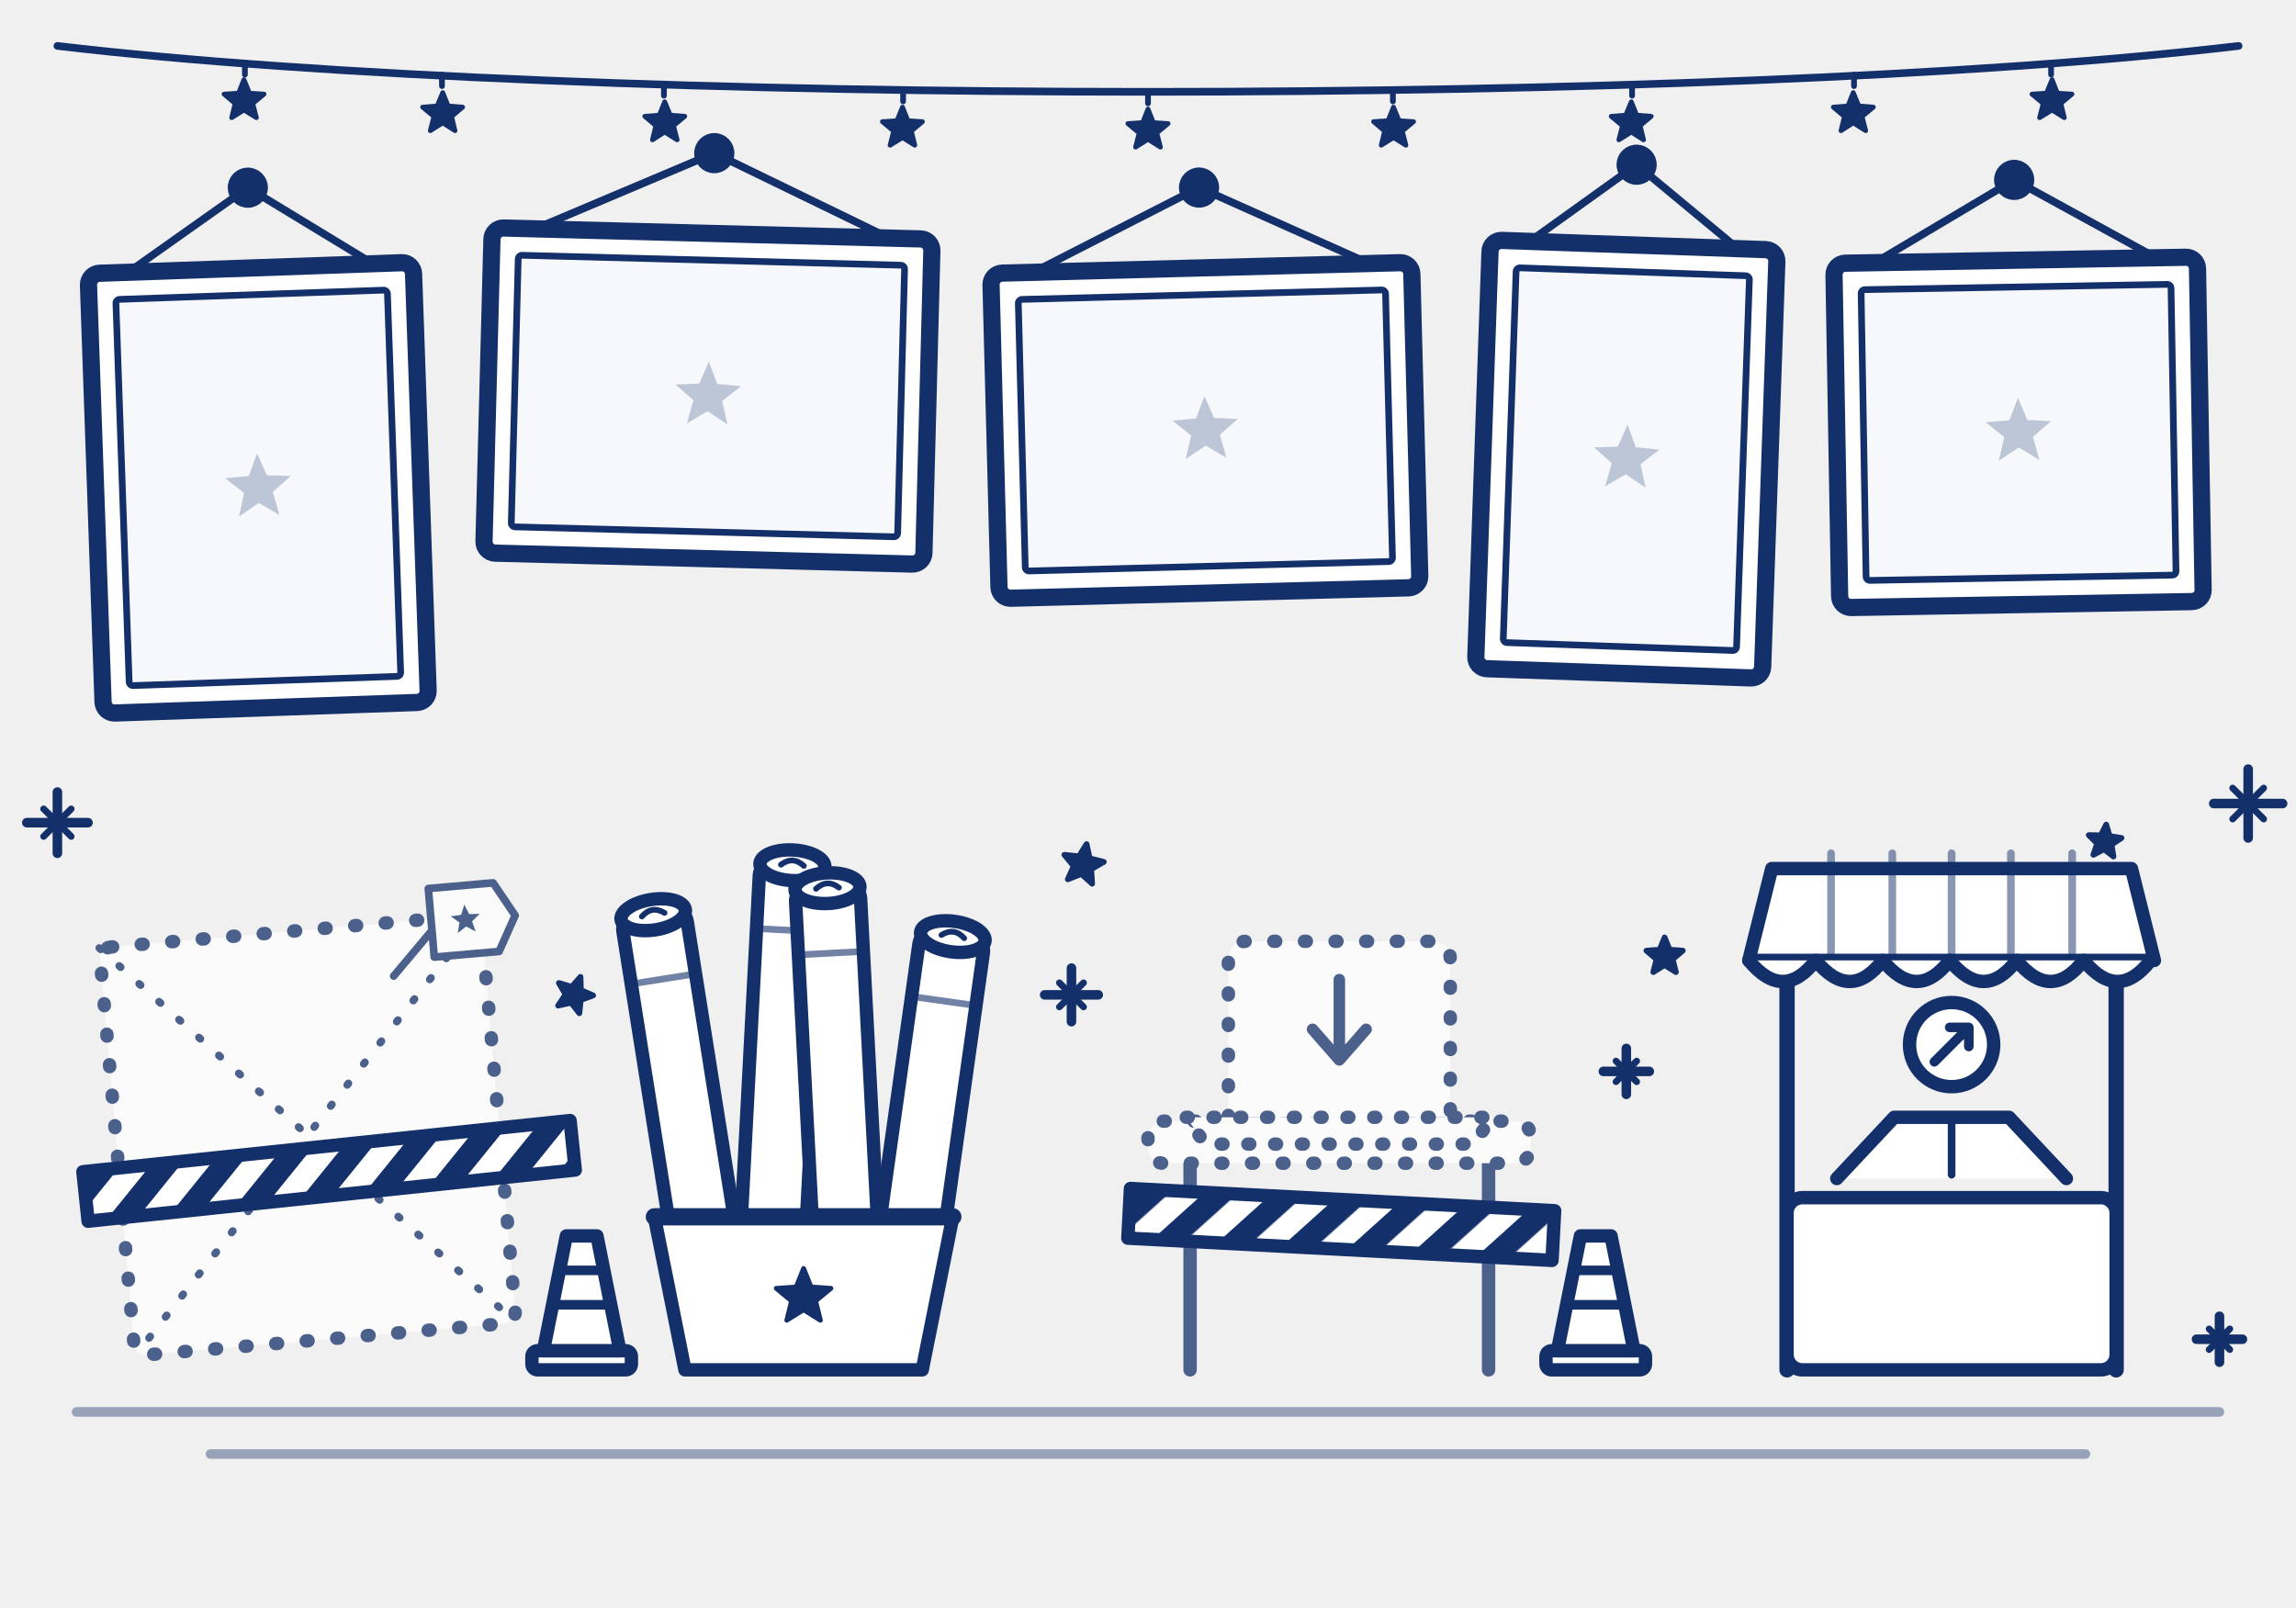
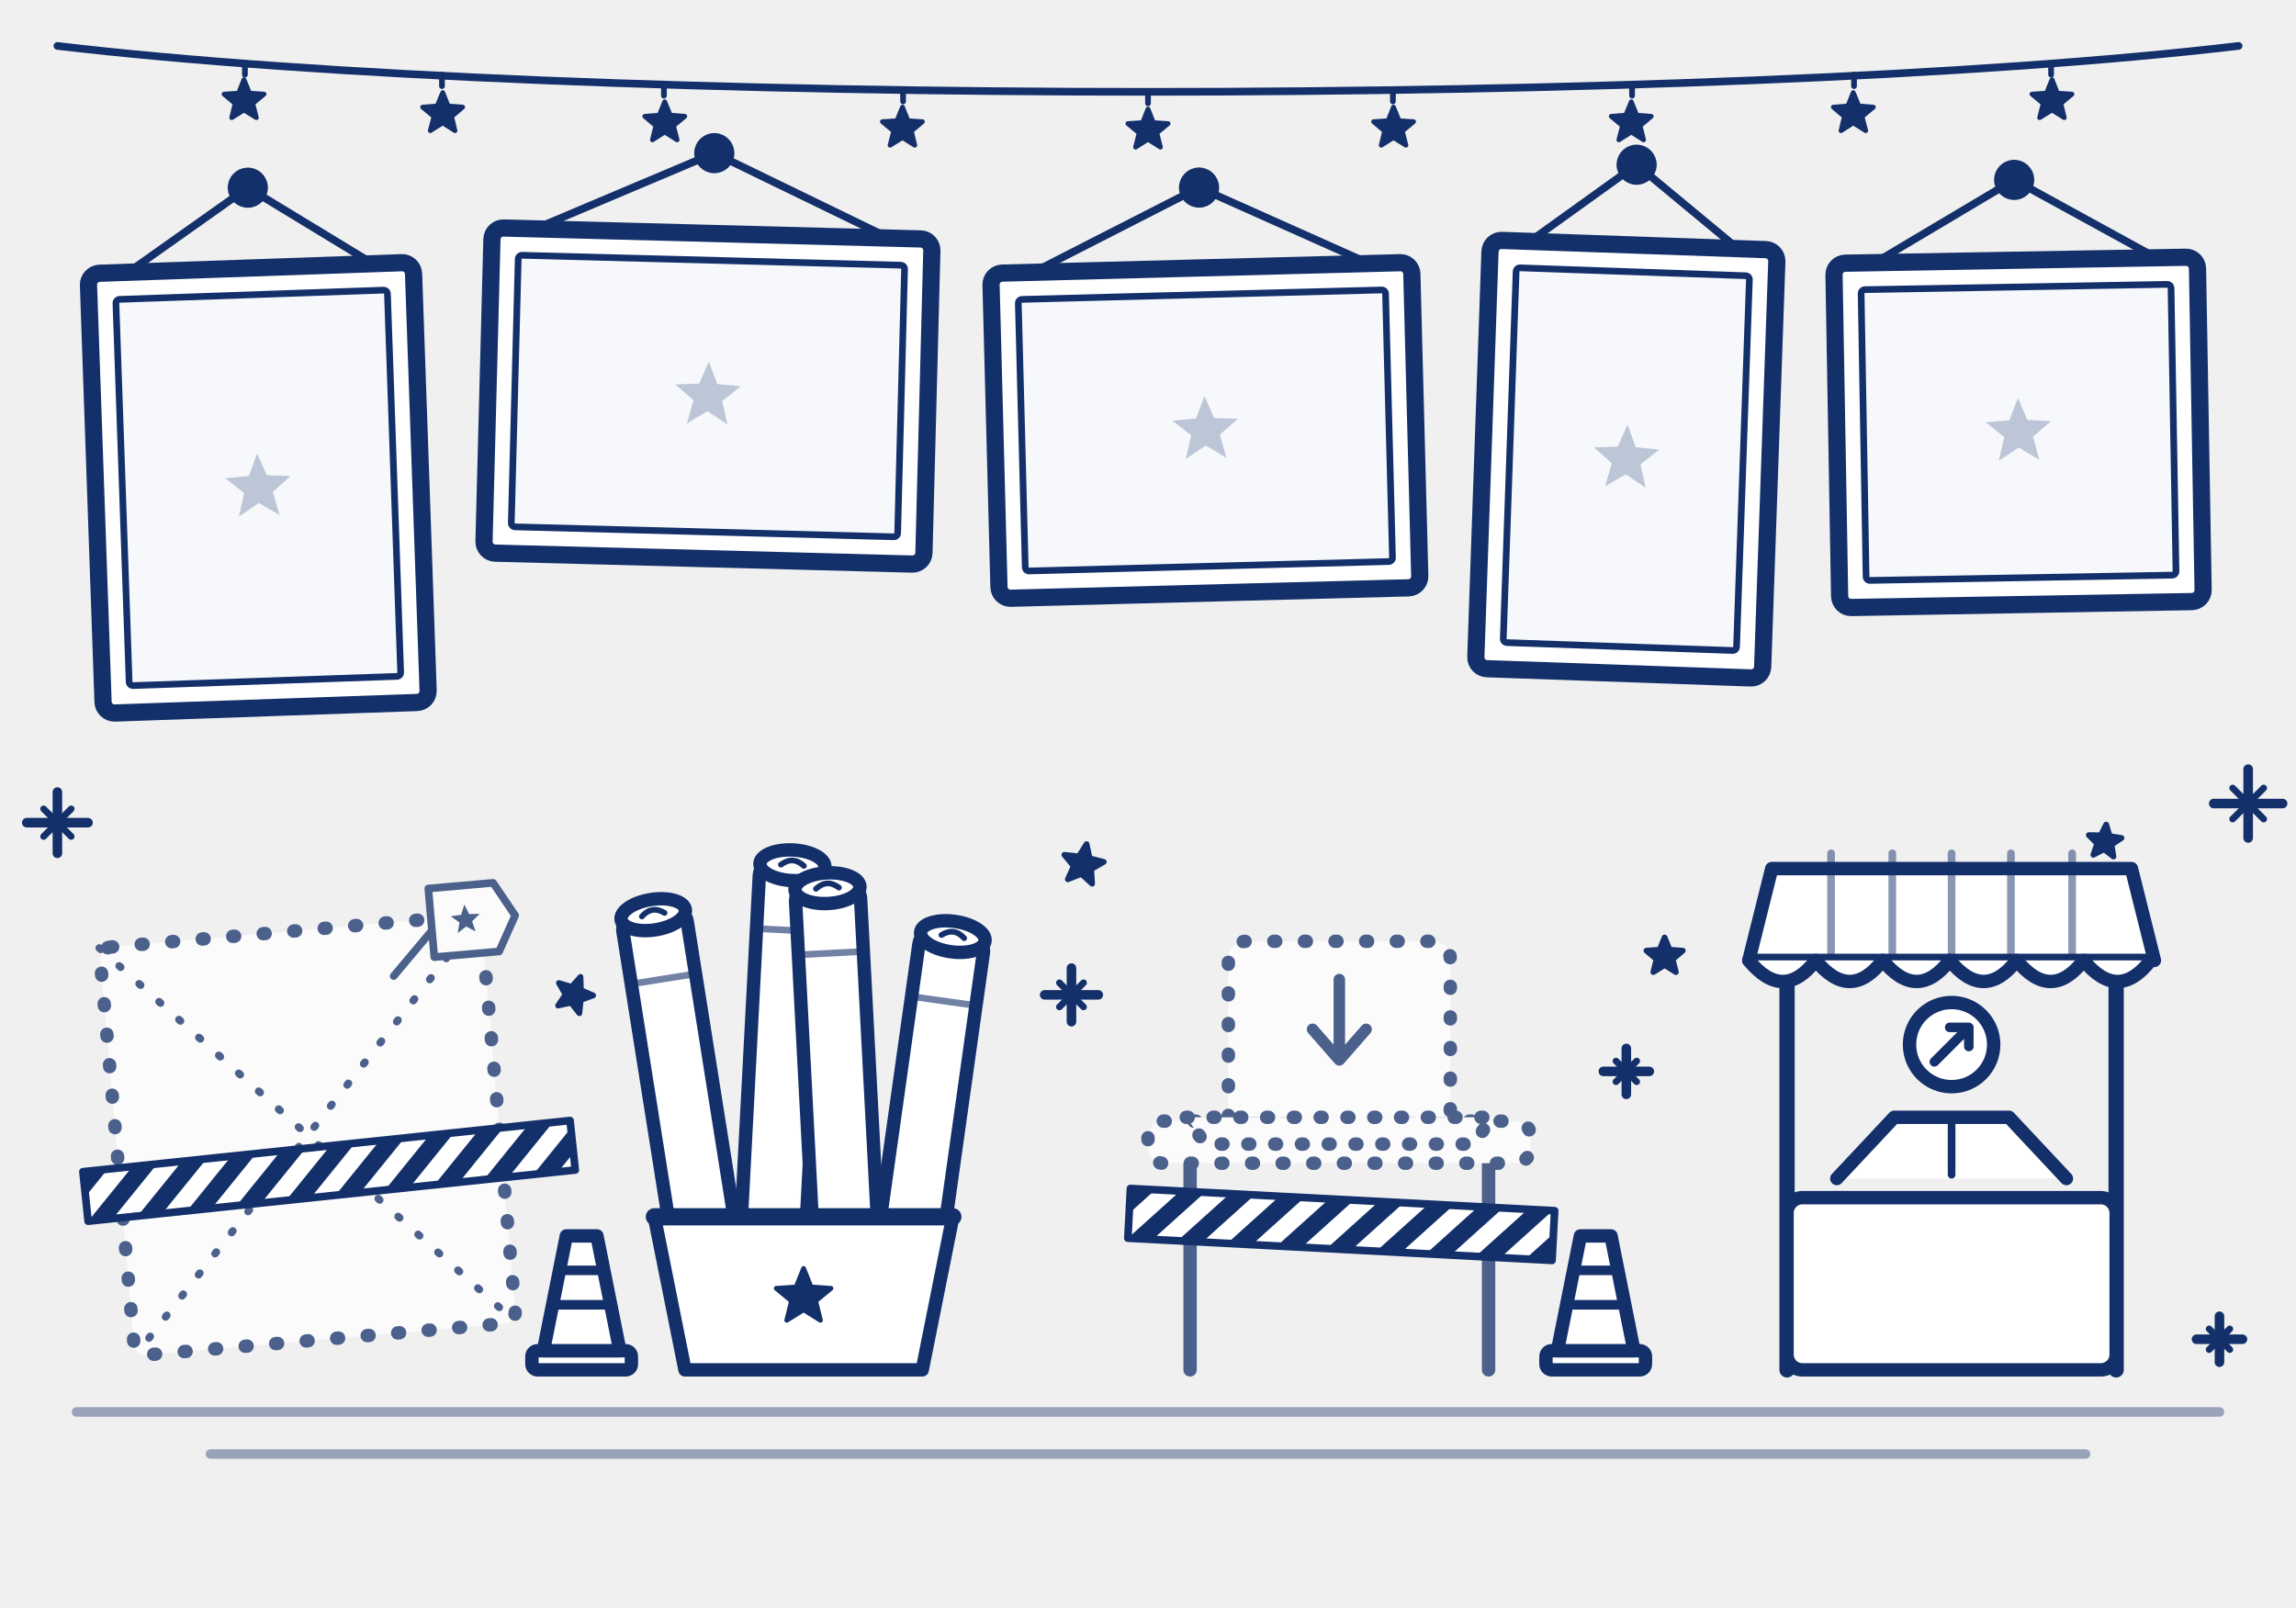
<svg xmlns="http://www.w3.org/2000/svg" viewBox="0 0 1200 840" width="1200" height="840" role="img" aria-labelledby="t">
-   <defs>
-     <pattern id="hz" patternUnits="userSpaceOnUse" width="24" height="24" patternTransform="rotate(45)">
-       <rect width="12" height="24" fill="#14306A" stroke="none" />
-     </pattern>
-   </defs>
  <g fill="none" stroke="#14306A" stroke-width="7" stroke-linecap="round" stroke-linejoin="round">
    <path d="M30 24 C 300 56, 900 56, 1170 24" stroke-width="4" />
    <path d="M127.5 41.6 L130.4 48.7 L138.0 49.2 L132.1 54.1 L134.0 61.5 L127.5 57.5 L121.1 61.5 L122.9 54.1 L117.1 49.2 L124.7 48.7 Z" fill="#14306A" stroke-width="2.5" />
    <path d="M128 33 v6" stroke-width="3" />
    <path d="M231.4 48.4 L234.2 55.4 L241.8 56.0 L236.0 60.9 L237.8 68.3 L231.4 64.2 L224.9 68.3 L226.8 60.9 L220.9 56.0 L228.5 55.4 Z" fill="#14306A" stroke-width="2.5" />
    <path d="M231 39 v6" stroke-width="3" />
    <path d="M347.4 53.2 L350.3 60.2 L357.9 60.8 L352.0 65.7 L353.9 73.1 L347.4 69.0 L341.0 73.1 L342.8 65.7 L337.0 60.8 L344.6 60.2 Z" fill="#14306A" stroke-width="2.5" />
    <path d="M347 44 v6" stroke-width="3" />
    <path d="M471.7 56.0 L474.5 63.1 L482.1 63.6 L476.3 68.5 L478.1 75.9 L471.7 71.9 L465.2 75.9 L467.1 68.5 L461.2 63.6 L468.8 63.1 Z" fill="#14306A" stroke-width="2.5" />
    <path d="M472 47 v6" stroke-width="3" />
    <path d="M600.0 57.0 L602.8 64.1 L610.5 64.6 L604.6 69.5 L606.5 76.9 L600.0 72.8 L593.5 76.9 L595.4 69.5 L589.5 64.6 L597.2 64.1 Z" fill="#14306A" stroke-width="2.5" />
    <path d="M600 48 v6" stroke-width="3" />
    <path d="M728.3 56.0 L731.2 63.1 L738.8 63.6 L732.9 68.5 L734.8 75.9 L728.3 71.9 L721.9 75.9 L723.7 68.5 L717.9 63.6 L725.5 63.1 Z" fill="#14306A" stroke-width="2.5" />
    <path d="M728 47 v6" stroke-width="3" />
    <path d="M852.6 53.2 L855.4 60.2 L863.0 60.8 L857.2 65.7 L859.0 73.1 L852.6 69.0 L846.1 73.1 L848.0 65.7 L842.1 60.8 L849.7 60.2 Z" fill="#14306A" stroke-width="2.5" />
    <path d="M853 44 v6" stroke-width="3" />
    <path d="M968.6 48.4 L971.5 55.4 L979.1 56.0 L973.2 60.9 L975.1 68.3 L968.6 64.2 L962.2 68.3 L964.0 60.9 L958.2 56.0 L965.8 55.4 Z" fill="#14306A" stroke-width="2.5" />
    <path d="M969 39 v6" stroke-width="3" />
    <path d="M1072.5 41.6 L1075.3 48.7 L1082.9 49.2 L1077.1 54.1 L1078.9 61.5 L1072.5 57.5 L1066.0 61.5 L1067.9 54.1 L1062.0 49.2 L1069.6 48.7 Z" fill="#14306A" stroke-width="2.5" />
    <path d="M1072 33 v6" stroke-width="3" />
    <g id="canvas-calm-series" transform="rotate(-2.0 135.0 255.0)">
      <path d="M68 142 L135.0 98 L202 142" stroke-width="4" />
      <circle cx="135.0" cy="98" r="7" fill="#14306A" />
      <rect x="50" y="140" width="170" height="230" rx="6" fill="#fff" stroke-width="9" />
      <rect x="64" y="154" width="142" height="202" rx="2" fill="#F6F8FC" stroke-width="3.5" />
      <path d="M135.0 237.0 L139.7 248.6 L152.1 249.4 L142.5 257.4 L145.6 269.6 L135.0 262.9 L124.4 269.6 L127.5 257.4 L117.9 249.4 L130.3 248.6 Z" fill="#14306A" fill-opacity="0.25" stroke="none" />
    </g>
    <g id="canvas-out-of-this-world" transform="rotate(1.5 370.0 207.0)">
      <path d="M273 124 L370.0 80 L467 124" stroke-width="4" />
      <circle cx="370.0" cy="80" r="7" fill="#14306A" />
      <rect x="255" y="122" width="230" height="170" rx="6" fill="#fff" stroke-width="9" />
      <rect x="269" y="136" width="202" height="142" rx="2" fill="#F6F8FC" stroke-width="3.5" />
      <path d="M370.0 189.0 L374.7 200.6 L387.1 201.4 L377.5 209.4 L380.6 221.6 L370.0 214.9 L359.4 221.6 L362.5 209.4 L352.9 201.4 L365.3 200.6 Z" fill="#14306A" fill-opacity="0.25" stroke="none" />
    </g>
    <g id="canvas-oceans-view" transform="rotate(-1.5 630.0 225.0)">
      <path d="M538 142 L630.0 98 L722 142" stroke-width="4" />
      <circle cx="630.0" cy="98" r="7" fill="#14306A" />
      <rect x="520" y="140" width="220" height="170" rx="6" fill="#fff" stroke-width="9" />
      <rect x="534" y="154" width="192" height="142" rx="2" fill="#F6F8FC" stroke-width="3.5" />
      <path d="M630.0 207.0 L634.7 218.6 L647.1 219.4 L637.5 227.4 L640.6 239.6 L630.0 232.9 L619.4 239.6 L622.5 227.4 L612.9 219.4 L625.3 218.6 Z" fill="#14306A" fill-opacity="0.25" stroke="none" />
    </g>
    <g id="canvas-dance-like-you-just-dont-care" transform="rotate(2.0 850.0 240.0)">
      <path d="M793 130 L850.0 86 L907 130" stroke-width="4" />
      <circle cx="850.0" cy="86" r="7" fill="#14306A" />
      <rect x="775" y="128" width="150" height="224" rx="6" fill="#fff" stroke-width="9" />
      <rect x="789" y="142" width="122" height="196" rx="2" fill="#F6F8FC" stroke-width="3.5" />
      <path d="M850.0 222.0 L854.7 233.6 L867.1 234.4 L857.5 242.4 L860.6 254.6 L850.0 247.9 L839.4 254.6 L842.5 242.4 L832.9 234.4 L845.3 233.6 Z" fill="#14306A" fill-opacity="0.25" stroke="none" />
    </g>
    <g id="canvas-unique-one-of-a-kind" transform="rotate(-1.0 1055.0 226.0)">
      <path d="M978 138 L1055.0 94 L1132 138" stroke-width="4" />
      <circle cx="1055.0" cy="94" r="7" fill="#14306A" />
      <rect x="960" y="136" width="190" height="180" rx="6" fill="#fff" stroke-width="9" />
      <rect x="974" y="150" width="162" height="152" rx="2" fill="#F6F8FC" stroke-width="3.5" />
      <path d="M1055.0 208.0 L1059.7 219.6 L1072.1 220.4 L1062.5 228.4 L1065.6 240.6 L1055.0 233.9 L1044.4 240.6 L1047.5 228.4 L1037.9 220.4 L1050.3 219.6 Z" fill="#14306A" fill-opacity="0.25" stroke="none" />
    </g>
    <g id="object-originals" transform="rotate(-5 170 698)" opacity="0.75">
      <rect x="70" y="486" width="200" height="214" rx="6" fill="#fff" stroke-dasharray="1 15" />
      <path d="M70 486 L270 700 M270 486 L70 700" stroke-width="4" stroke-dasharray="1 13" />
      <path d="M110 606 h120" stroke-width="5" stroke-dasharray="1 12" />
      <path d="M222 514 l22 -22" stroke-width="4" />
      <path d="M244 470 h34 l10 18 l-10 18 h-34 z" fill="#fff" stroke-width="4" />
      <path d="M262.0 480.0 L264.1 485.2 L269.6 485.5 L265.3 489.1 L266.7 494.5 L262.0 491.5 L257.3 494.5 L258.7 489.1 L254.4 485.5 L259.9 485.2 Z" fill="#14306A" stroke="none" />
    </g>
    <g id="object-prints">
      <g transform="translate(368,646) rotate(-9)">
        <rect x="-17" y="-170" width="34" height="164" rx="6" fill="#fff" />
        <ellipse cx="0" cy="-170" rx="17" ry="8" fill="#fff" />
        <path d="M-6 -170 q6 -5 12 0" stroke-width="3" />
        <path d="M-17 -136 h34" stroke-width="3.5" stroke-opacity="0.6" />
      </g>
      <g transform="translate(404,646) rotate(3)">
        <rect x="-17" y="-194" width="34" height="188" rx="6" fill="#fff" />
        <ellipse cx="0" cy="-194" rx="17" ry="8" fill="#fff" />
        <path d="M-6 -194 q6 -5 12 0" stroke-width="3" />
        <path d="M-17 -160 h34" stroke-width="3.5" stroke-opacity="0.6" />
      </g>
      <g transform="translate(442,646) rotate(-3)">
        <rect x="-17" y="-182" width="34" height="176" rx="6" fill="#fff" />
        <ellipse cx="0" cy="-182" rx="17" ry="8" fill="#fff" />
        <path d="M-6 -182 q6 -5 12 0" stroke-width="3" />
        <path d="M-17 -148 h34" stroke-width="3.5" stroke-opacity="0.6" />
      </g>
      <g transform="translate(476,646) rotate(8)">
        <rect x="-17" y="-158" width="34" height="152" rx="6" fill="#fff" />
        <ellipse cx="0" cy="-158" rx="17" ry="8" fill="#fff" />
        <path d="M-6 -158 q6 -5 12 0" stroke-width="3" />
        <path d="M-17 -124 h34" stroke-width="3.5" stroke-opacity="0.6" />
      </g>
      <path d="M342 636 H498 L482 716 H358 Z" fill="#fff" />
      <path d="M342 636 H498" stroke-width="9" />
      <path d="M420.0 663.0 L423.9 672.7 L434.3 673.4 L426.3 680.0 L428.8 690.1 L420.0 684.6 L411.2 690.1 L413.7 680.0 L405.7 673.4 L416.1 672.7 Z" fill="#14306A" stroke-width="2.5" />
    </g>
    <g id="object-downloads" opacity="0.75">
      <path d="M622 606 V716 M778 606 V716" />
      <rect x="600" y="586" width="200" height="22" rx="8" fill="#fff" stroke-dasharray="1 15" />
      <path d="M642 584 V502 Q642 492 652 492 H748 Q758 492 758 502 V584" fill="#fff" stroke-dasharray="1 15" />
      <path d="M620 584 H780 L770 598 H630 Z" fill="#fff" stroke-dasharray="1 13" />
      <path d="M700 512 V552 M686 538 L700 554 L714 538" stroke-width="6" />
    </g>
    <g id="object-redbubble">
      <path d="M934 716 V506 M1106 716 V506" stroke-width="8" />
      <path d="M914 502 H1126 L1114 454 H926 Z" fill="#fff" />
      <path d="M957 446 L957 502" stroke-width="4" stroke-opacity="0.5" />
      <path d="M989 446 L989 502" stroke-width="4" stroke-opacity="0.5" />
      <path d="M1020 446 L1020 502" stroke-width="4" stroke-opacity="0.5" />
      <path d="M1051 446 L1051 502" stroke-width="4" stroke-opacity="0.5" />
      <path d="M1083 446 L1083 502" stroke-width="4" stroke-opacity="0.5" />
      <path d="M914 502 q18 22 35 0 q18 22 35 0 q18 22 35 0 q18 22 35 0 q18 22 35 0 q18 22 35 0" fill="#fff" />
      <rect x="934" y="626" width="172" height="90" rx="8" fill="#fff" />
      <path d="M960 616 l30 -32 h60 l30 32" fill="#fff" />
      <path d="M1020 586 v28" stroke-width="4" />
      <g transform="translate(1020,546)">
        <circle r="22" fill="#fff" />
        <path d="M-9 9 L9 -9 M-1 -9 H9 V1" stroke-width="5" />
      </g>
    </g>
    <g transform="rotate(-6 172.0 612)">
-       <rect x="44" y="599" width="256" height="26" fill="#fff" />
-       <rect x="44" y="599" width="256" height="26" fill="url(#hz)" stroke-width="4" />
+       <defs>
+         <clipPath id="tape-a">
+           <rect x="44" y="599" width="256" height="26" />
+         </clipPath>
+       </defs>
+       <rect x="44" y="599" width="256" height="26" fill="#fff" stroke="none" />
+       <g clip-path="url(#tape-a)">
+         <path d="M18 625 L31 625 L57 599 L44 599 Z" fill="#14306A" stroke="none" />
+         <path d="M44 625 L57 625 L83 599 L70 599 Z" fill="#14306A" stroke="none" />
+         <path d="M70 625 L83 625 L109 599 L96 599 Z" fill="#14306A" stroke="none" />
+         <path d="M96 625 L109 625 L135 599 L122 599 Z" fill="#14306A" stroke="none" />
+         <path d="M122 625 L135 625 L161 599 L148 599 Z" fill="#14306A" stroke="none" />
+         <path d="M148 625 L161 625 L187 599 L174 599 Z" fill="#14306A" stroke="none" />
+         <path d="M174 625 L187 625 L213 599 L200 599 Z" fill="#14306A" stroke="none" />
+         <path d="M200 625 L213 625 L239 599 L226 599 Z" fill="#14306A" stroke="none" />
+         <path d="M226 625 L239 625 L265 599 L252 599 Z" fill="#14306A" stroke="none" />
+         <path d="M252 625 L265 625 L291 599 L278 599 Z" fill="#14306A" stroke="none" />
+         <path d="M278 625 L291 625 L317 599 L304 599 Z" fill="#14306A" stroke="none" />
+       </g>
+       <rect x="44" y="599" width="256" height="26" fill="none" stroke-width="4" />
    </g>
    <g>
      <rect x="278" y="706" width="52" height="10" rx="3" fill="#fff" />
      <path d="M284 706 L296 646 H312 L324 706 Z" fill="#fff" />
      <path d="M289 682 H319 M293 664 H315" stroke-width="5" />
    </g>
    <g transform="rotate(3 701.0 640)">
-       <rect x="590" y="627" width="222" height="26" fill="#fff" />
-       <rect x="590" y="627" width="222" height="26" fill="url(#hz)" stroke-width="4" />
+       <defs>
+         <clipPath id="tape-b">
+           <rect x="590" y="627" width="222" height="26" />
+         </clipPath>
+       </defs>
+       <rect x="590" y="627" width="222" height="26" fill="#fff" stroke="none" />
+       <g clip-path="url(#tape-b)">
+         <path d="M564 653 L577 653 L603 627 L590 627 Z" fill="#14306A" stroke="none" />
+         <path d="M590 653 L603 653 L629 627 L616 627 Z" fill="#14306A" stroke="none" />
+         <path d="M616 653 L629 653 L655 627 L642 627 Z" fill="#14306A" stroke="none" />
+         <path d="M642 653 L655 653 L681 627 L668 627 Z" fill="#14306A" stroke="none" />
+         <path d="M668 653 L681 653 L707 627 L694 627 Z" fill="#14306A" stroke="none" />
+         <path d="M694 653 L707 653 L733 627 L720 627 Z" fill="#14306A" stroke="none" />
+         <path d="M720 653 L733 653 L759 627 L746 627 Z" fill="#14306A" stroke="none" />
+         <path d="M746 653 L759 653 L785 627 L772 627 Z" fill="#14306A" stroke="none" />
+         <path d="M772 653 L785 653 L811 627 L798 627 Z" fill="#14306A" stroke="none" />
+         <path d="M798 653 L811 653 L837 627 L824 627 Z" fill="#14306A" stroke="none" />
+       </g>
+       <rect x="590" y="627" width="222" height="26" fill="none" stroke-width="4" />
    </g>
    <g>
      <rect x="808" y="706" width="52" height="10" rx="3" fill="#fff" />
      <path d="M814 706 L826 646 H842 L854 706 Z" fill="#fff" />
      <path d="M819 682 H849 M823 664 H845" stroke-width="5" />
    </g>
    <path d="M40 738 H1160 M110 760 H1090" stroke-width="5" stroke-opacity="0.4" />
    <g stroke-width="5">
      <path d="M30 414 V446 M14 430 H46" />
      <path d="M22.8 422.8 L37.2 437.2 M37.2 422.8 L22.8 437.2" stroke-width="3.5" />
      <path d="M1175 402 V438 M1157 420 H1193" />
      <path d="M1166.9 411.9 L1183.1 428.1 M1183.1 411.9 L1166.9 428.1" stroke-width="3.5" />
      <path d="M560 506 V534 M546 520 H574" />
      <path d="M553.7 513.7 L566.3 526.3 M566.3 513.7 L553.7 526.3" stroke-width="3.5" />
      <path d="M850 548 V572 M838 560 H862" />
      <path d="M844.6 554.6 L855.4 565.4 M855.4 554.6 L844.6 565.4" stroke-width="3.5" />
      <path d="M1160 688 V712 M1148 700 H1172" />
      <path d="M1154.6 694.6 L1165.4 705.4 M1165.4 694.6 L1154.6 705.4" stroke-width="3.5" />
    </g>
  </g>
  <path d="M567.9 441.2 L569.5 448.6 L576.9 450.5 L570.3 454.3 L570.8 461.9 L565.2 456.8 L558.1 459.6 L561.2 452.7 L556.3 446.8 L563.9 447.6 Z" fill="#14306A" stroke="#14306A" stroke-width="3" stroke-linejoin="round" />
  <path d="M870.0 490.0 L872.6 496.4 L879.5 496.9 L874.2 501.4 L875.9 508.1 L870.0 504.4 L864.1 508.1 L865.8 501.4 L860.5 496.9 L867.4 496.4 Z" fill="#14306A" stroke="#14306A" stroke-width="3" stroke-linejoin="round" />
  <path d="M303.4 510.6 L303.6 517.5 L310.0 520.3 L303.5 522.7 L302.8 529.6 L298.5 524.1 L291.7 525.6 L295.6 519.8 L292.1 513.8 L298.8 515.8 Z" fill="#14306A" stroke="#14306A" stroke-width="3" stroke-linejoin="round" />
  <path d="M1100.8 431.0 L1102.6 437.0 L1108.8 438.0 L1103.6 441.5 L1104.6 447.7 L1099.7 443.9 L1094.1 446.8 L1096.1 440.9 L1091.7 436.5 L1098.0 436.6 Z" fill="#14306A" stroke="#14306A" stroke-width="3" stroke-linejoin="round" />
</svg>
